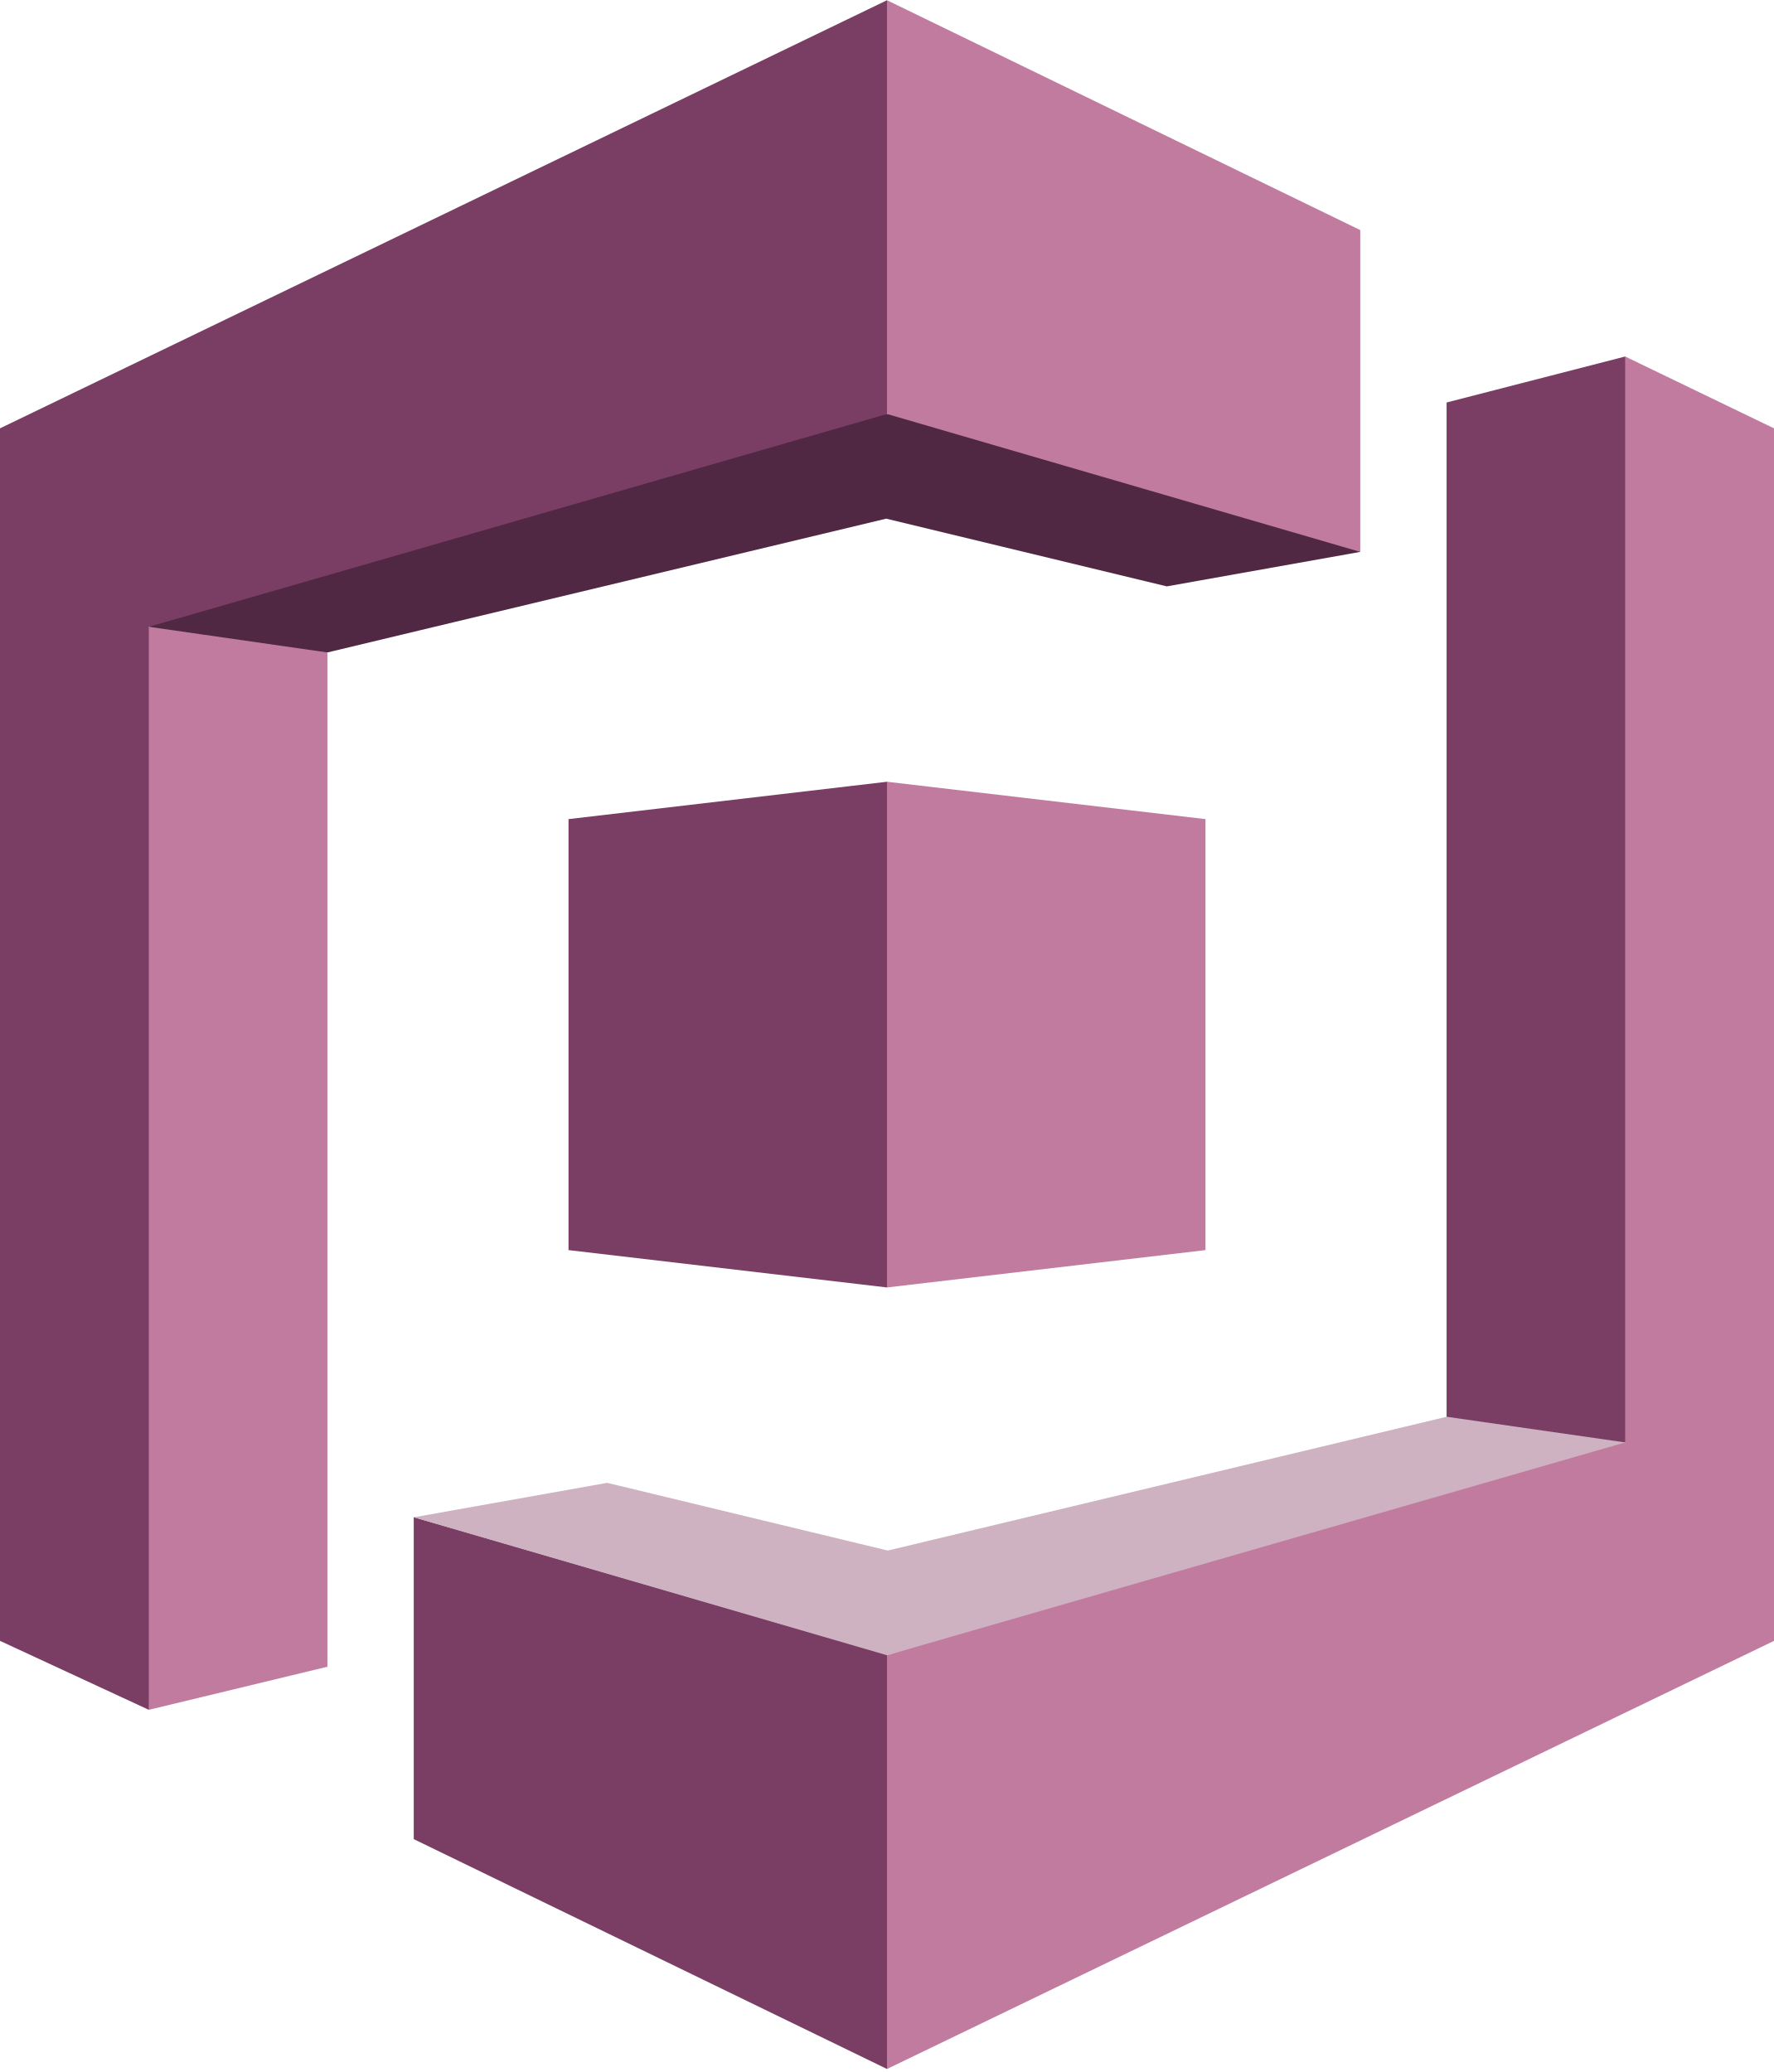
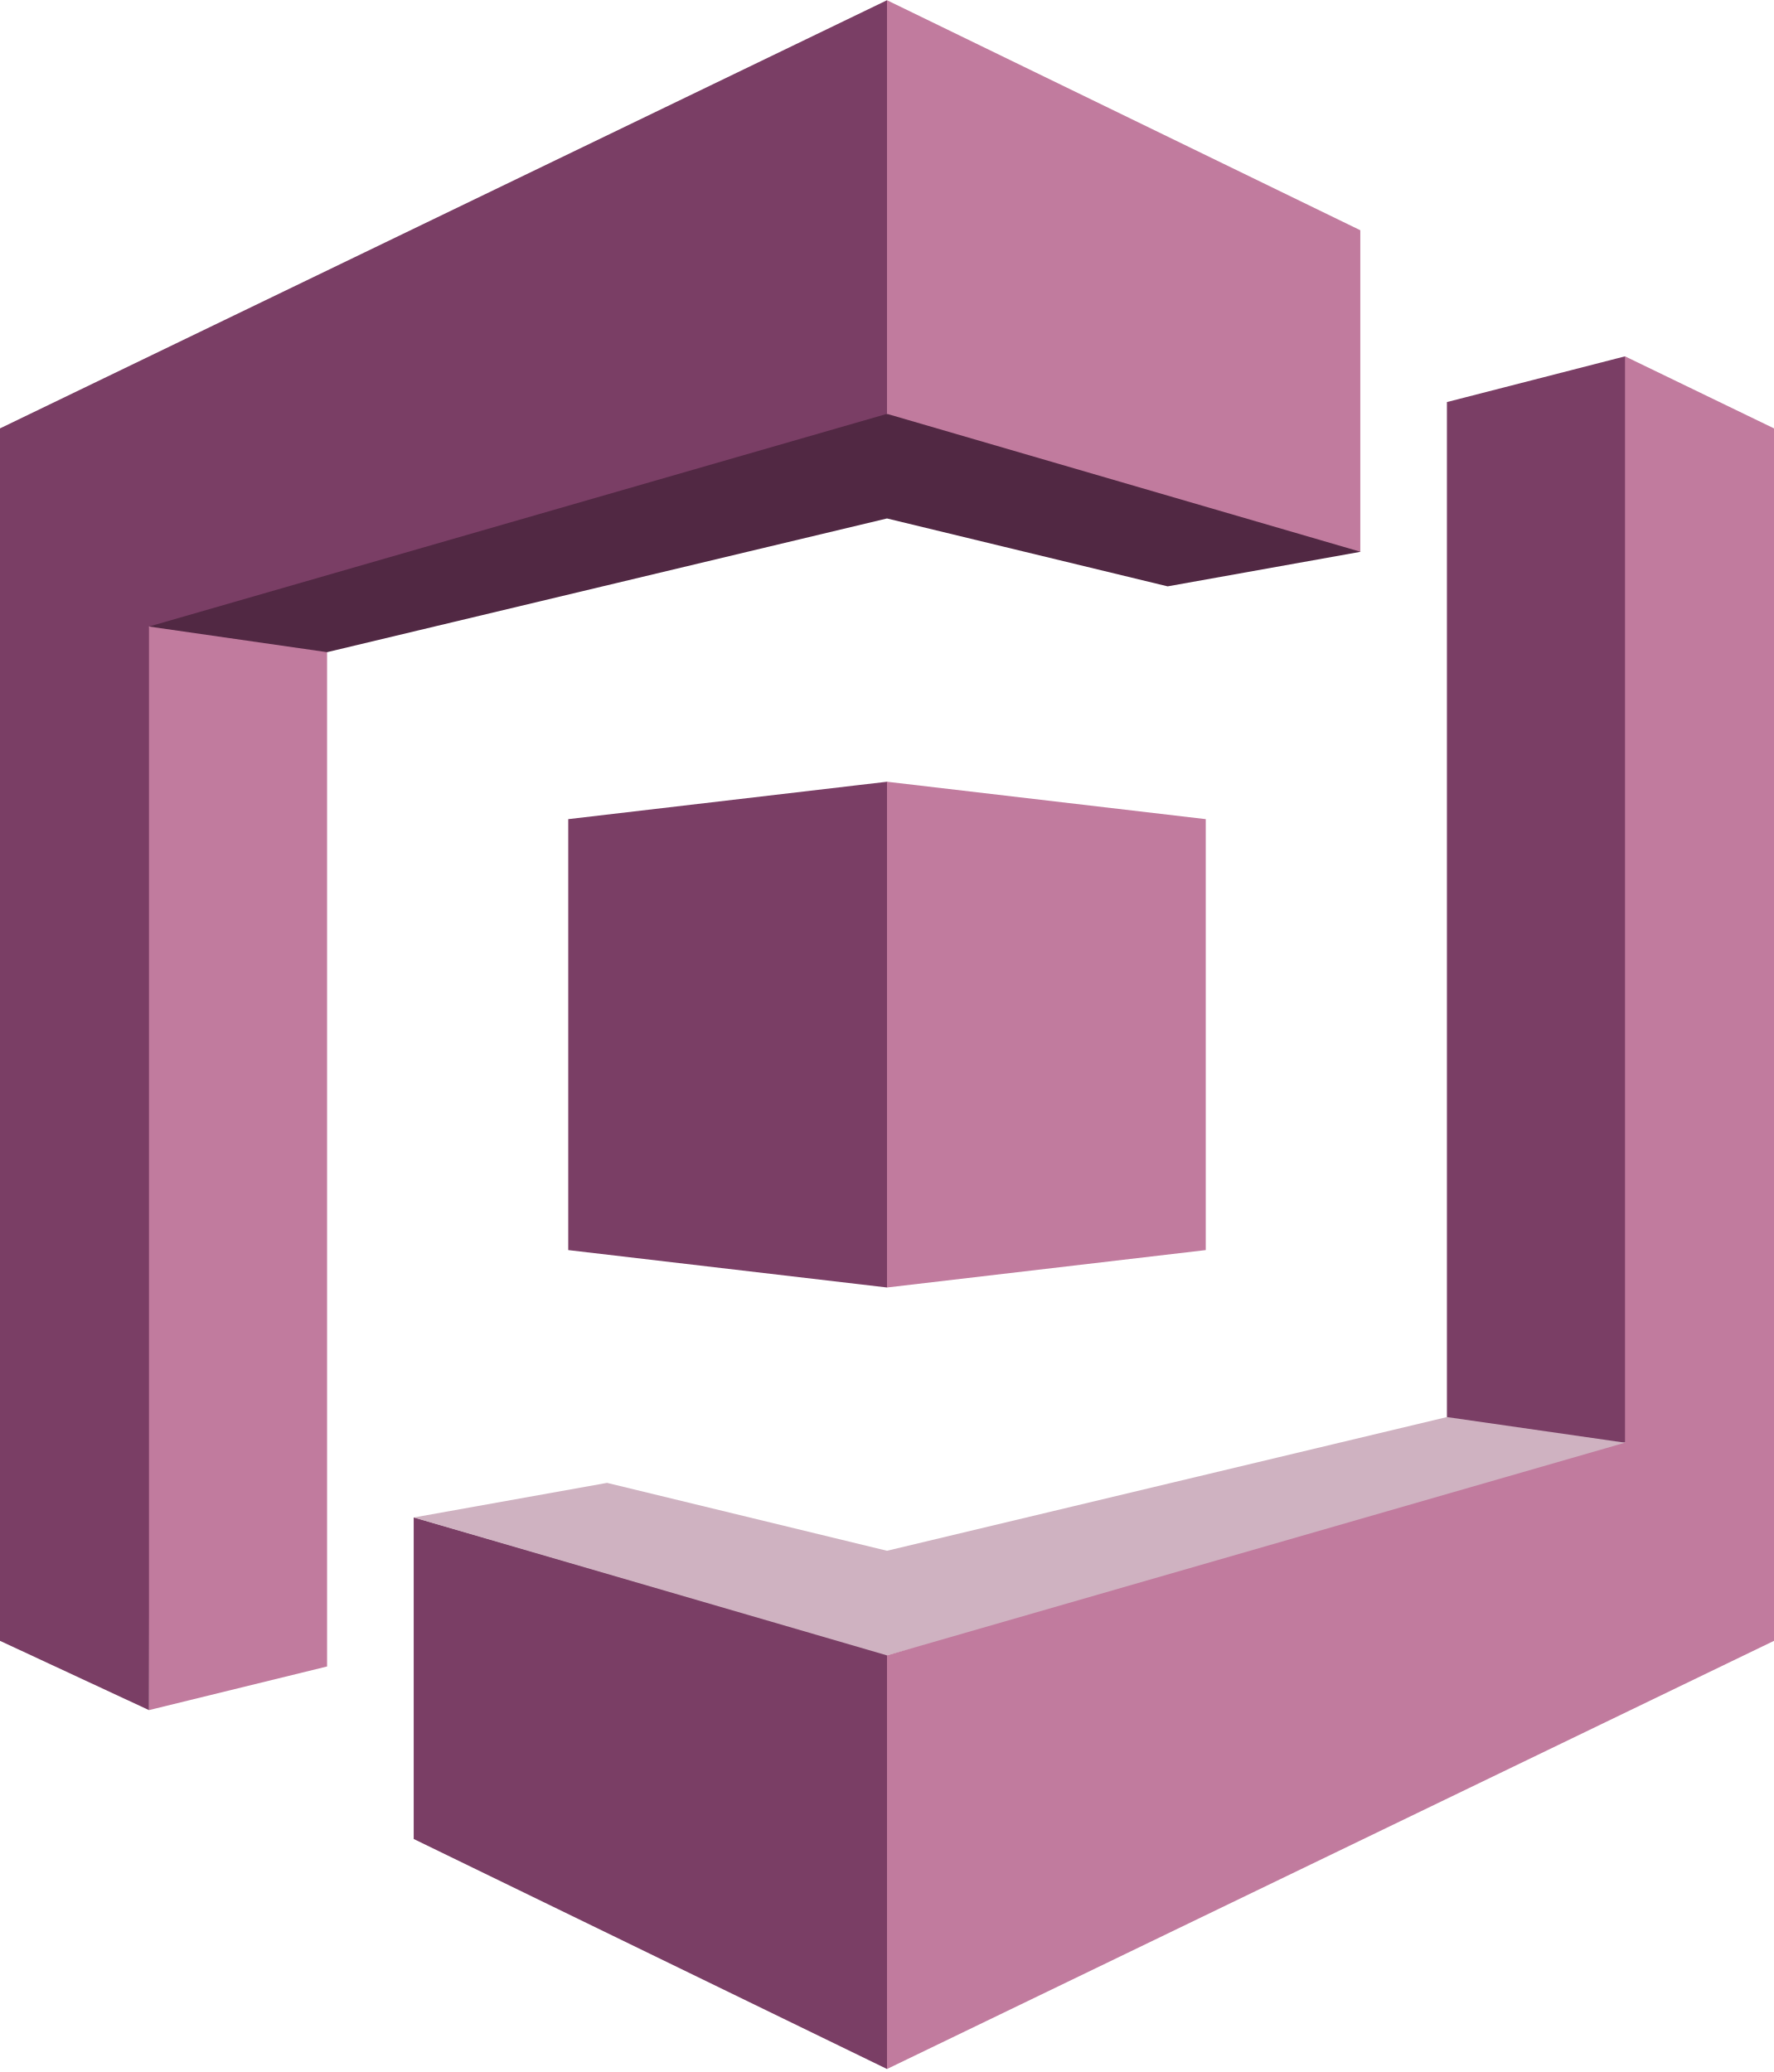
- <svg xmlns="http://www.w3.org/2000/svg" width="2140" height="2500" viewBox="0 0 256 299" preserveAspectRatio="xMidYMid">
-   <path d="M208.752 58.061l25.771-6.636.192.283.651 155.607-.843.846-5.31.227-20.159-3.138-.302-.794V58.061M59.705 218.971l.095.007 68.027 19.767.173.133.296.236-.096 59.232-.2.252-68.295-33.178v-46.449" fill="#7A3E65" />
-   <path d="M208.752 204.456l-80.64 19.312-40.488-9.773-27.919 4.976L128 238.878l105.405-28.537 1.118-2.18-25.771-3.705" fill="#CFB2C1" />
-   <path d="M196.295 79.626l-.657-.749-66.904-19.44-.734.283-.672-.343L22.052 89.734l-.575.703.845.463 24.075 3.53.851-.289 80.64-19.311 40.488 9.773 27.919-4.977" fill="#512843" />
-   <path d="M47.248 240.537l-25.771 6.221-.045-.149-1.015-155.026 1.06-1.146 25.771 3.704v146.396" fill="#C17B9E" />
-   <path d="M82.04 180.403l45.96 5.391.345-.515.187-71.887-.532-.589-45.96 5.392v62.208" fill="#7A3E65" />
-   <path d="M173.96 180.403L128 185.794v-72.991l45.96 5.392v62.208M196.295 79.626L128 59.72V0l68.295 33.177v46.449" fill="#C17B9E" />
-   <path d="M128 0L0 61.793v175.011l21.477 9.954V90.437L128 59.72V0" fill="#7A3E65" />
-   <path d="M234.523 51.425v156.736L128 238.878v59.72l128-61.794V61.793l-21.477-10.368" fill="#C17B9E" />
+ <svg xmlns="http://www.w3.org/2000/svg" width="2140" height="2500" preserveAspectRatio="xMidYMid" viewBox="0 0 256 299">
+   <path fill="#7A3E65" d="m208.8 58 25.7-6.6.2.3.7 155.6-.9.9-5.3.2-20.1-3.2-.3-.7V58M59.7 219h.1l68 19.7.2.2.3.2-.1 59.2-.2.3-68.3-33.2V219" />
+   <path fill="#CFB2C1" d="M208.8 204.5 128 223.8 87.6 214l-27.9 5 68.3 19.9 105.4-28.6 1.1-2.1-25.7-3.7" />
+   <path fill="#512843" d="m196.3 79.6-.7-.7-66.9-19.5-.7.3-.7-.3L22.1 89.7l-.6.7.8.5 24.1 3.5.8-.3L128 74.8l40.5 9.8 27.9-5" />
+   <path fill="#C17B9E" d="m47.2 240.5-25.7 6.3v-.2l-1-155 1-1.2 25.7 3.7v146.4" />
+   <path fill="#7A3E65" d="m82 180.4 46 5.4.3-.5.2-72-.5-.5-46 5.4v62.2" />
+   <path fill="#C17B9E" d="m174 180.4-46 5.4v-73l46 5.4v62.2m22.3-100.8L128 59.7V0l68.3 33.2v46.4" />
+   <path fill="#7A3E65" d="M128 0 0 61.8v175l21.5 10V90.4L128 59.7V0" />
+   <path fill="#C17B9E" d="M234.5 51.4v156.8L128 238.9v59.7l128-61.8v-175l-21.5-10.4" />
</svg>
